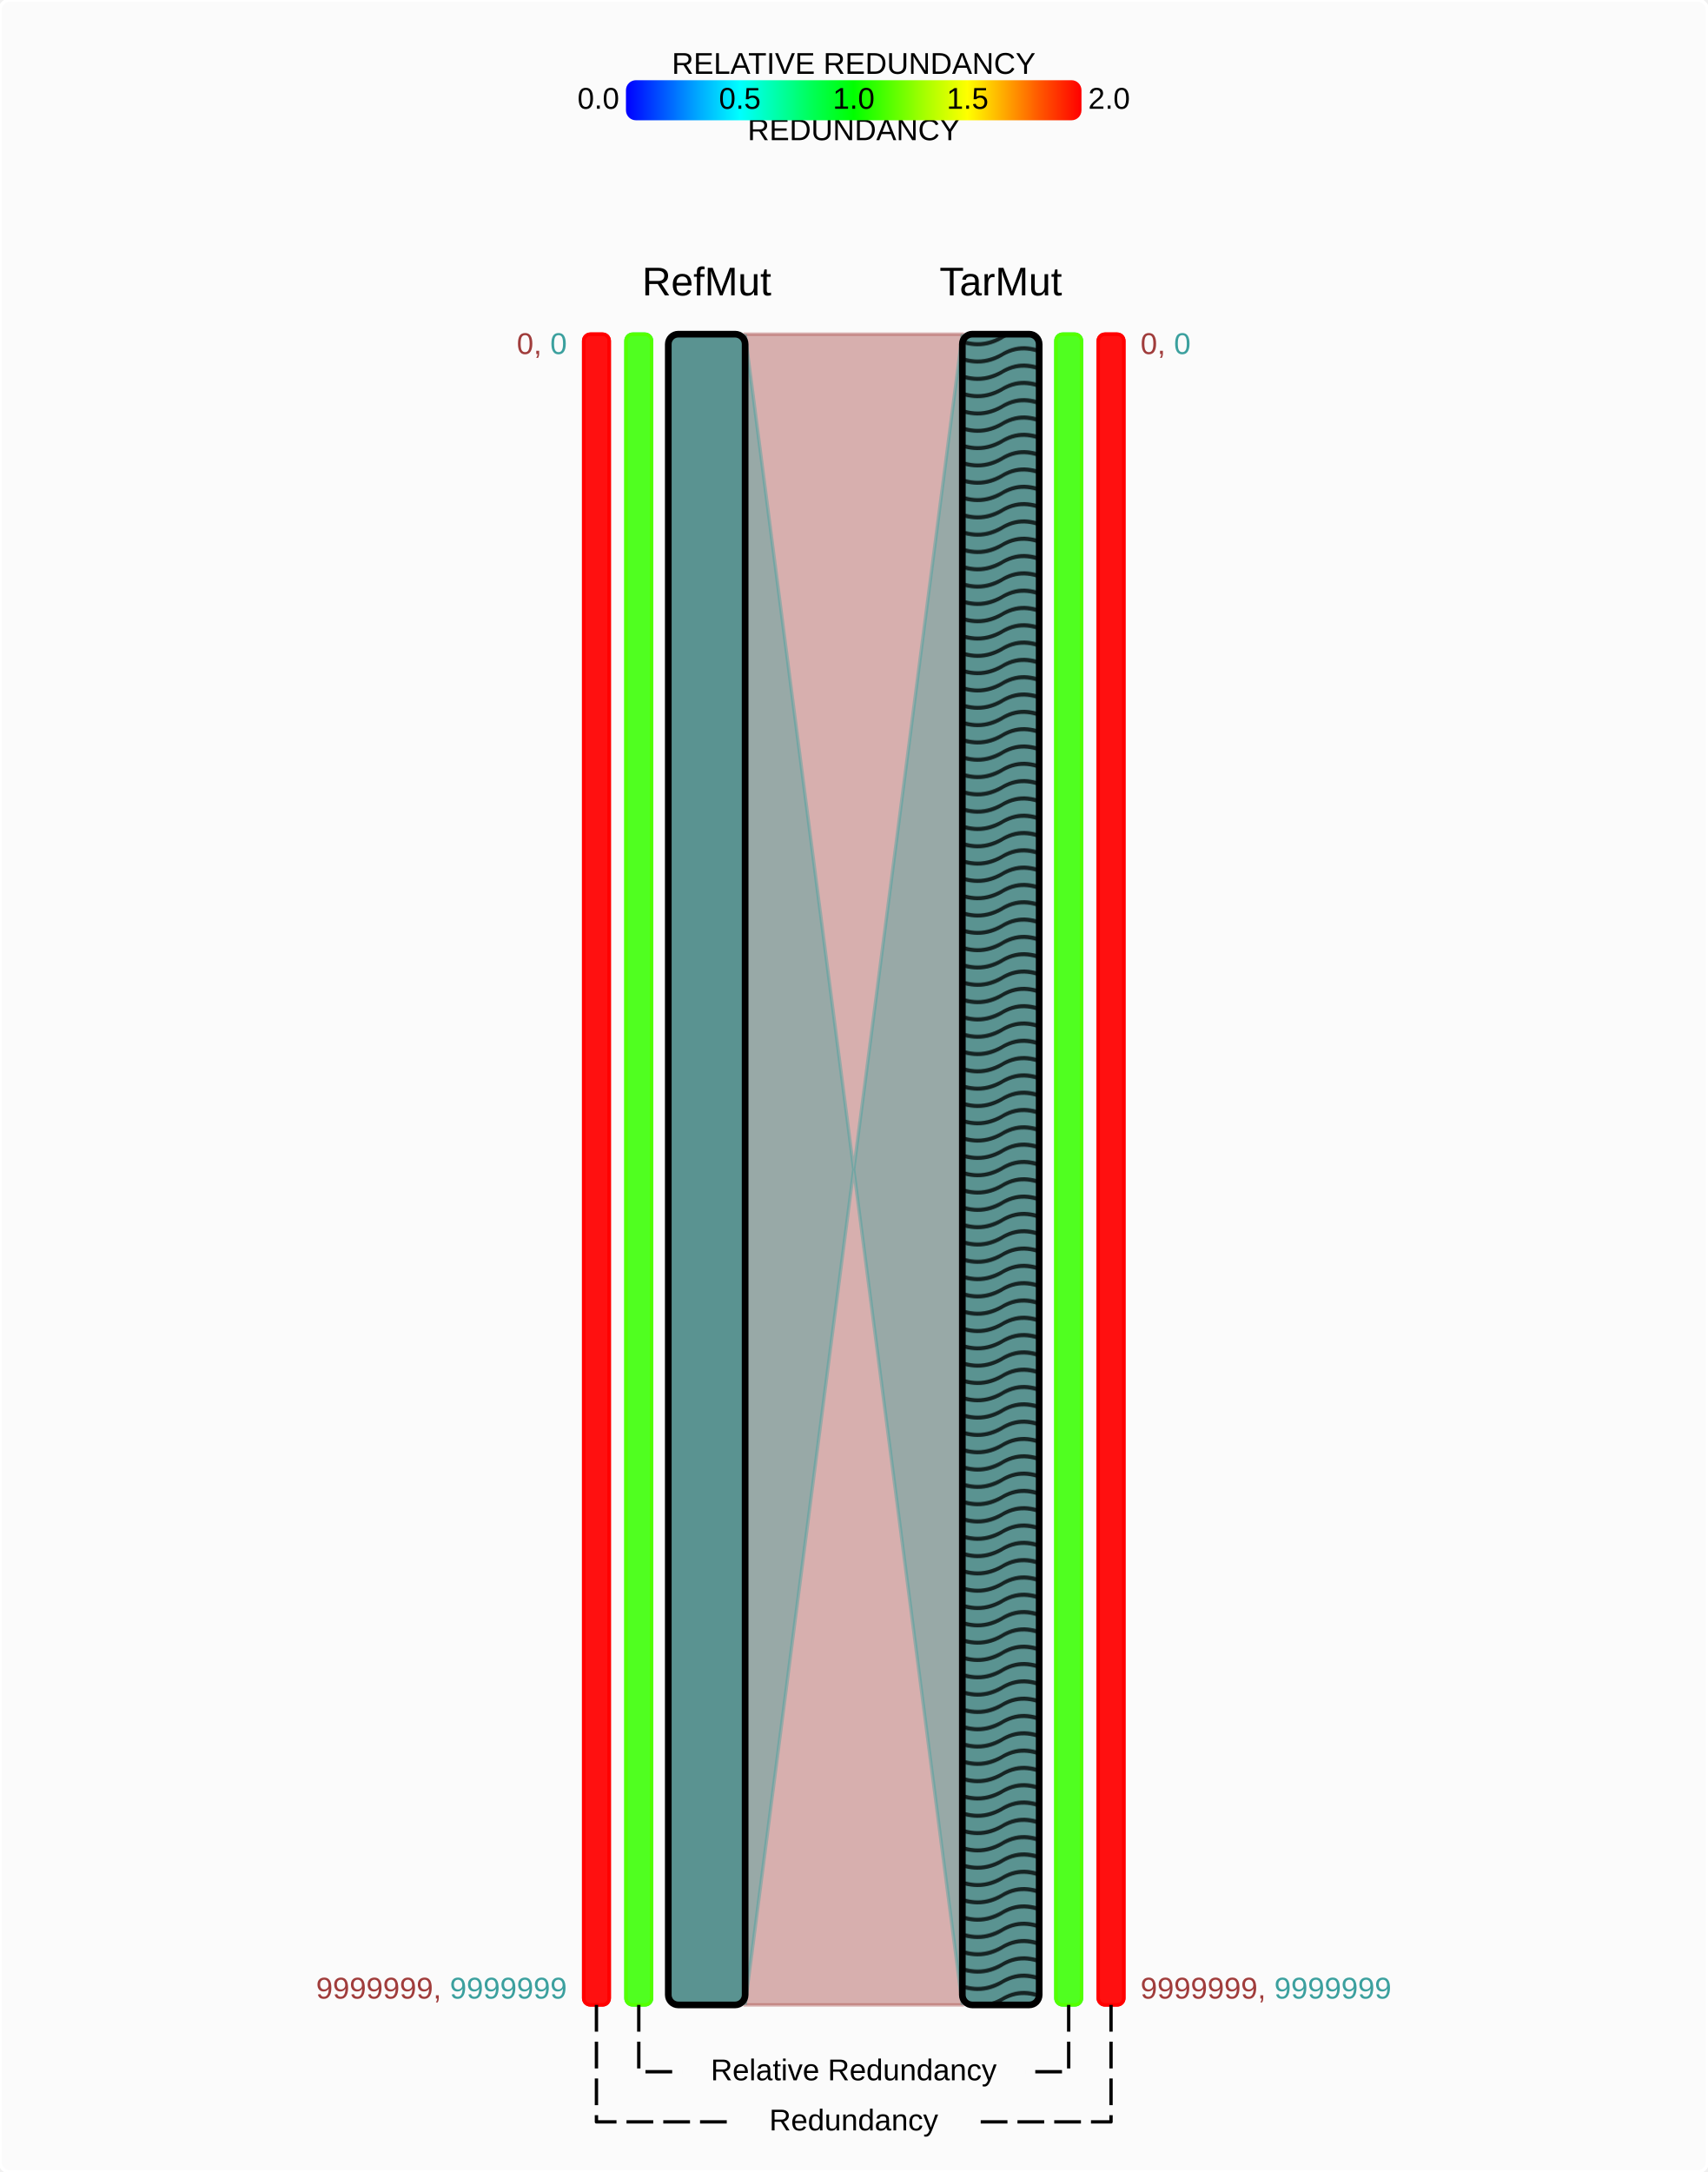
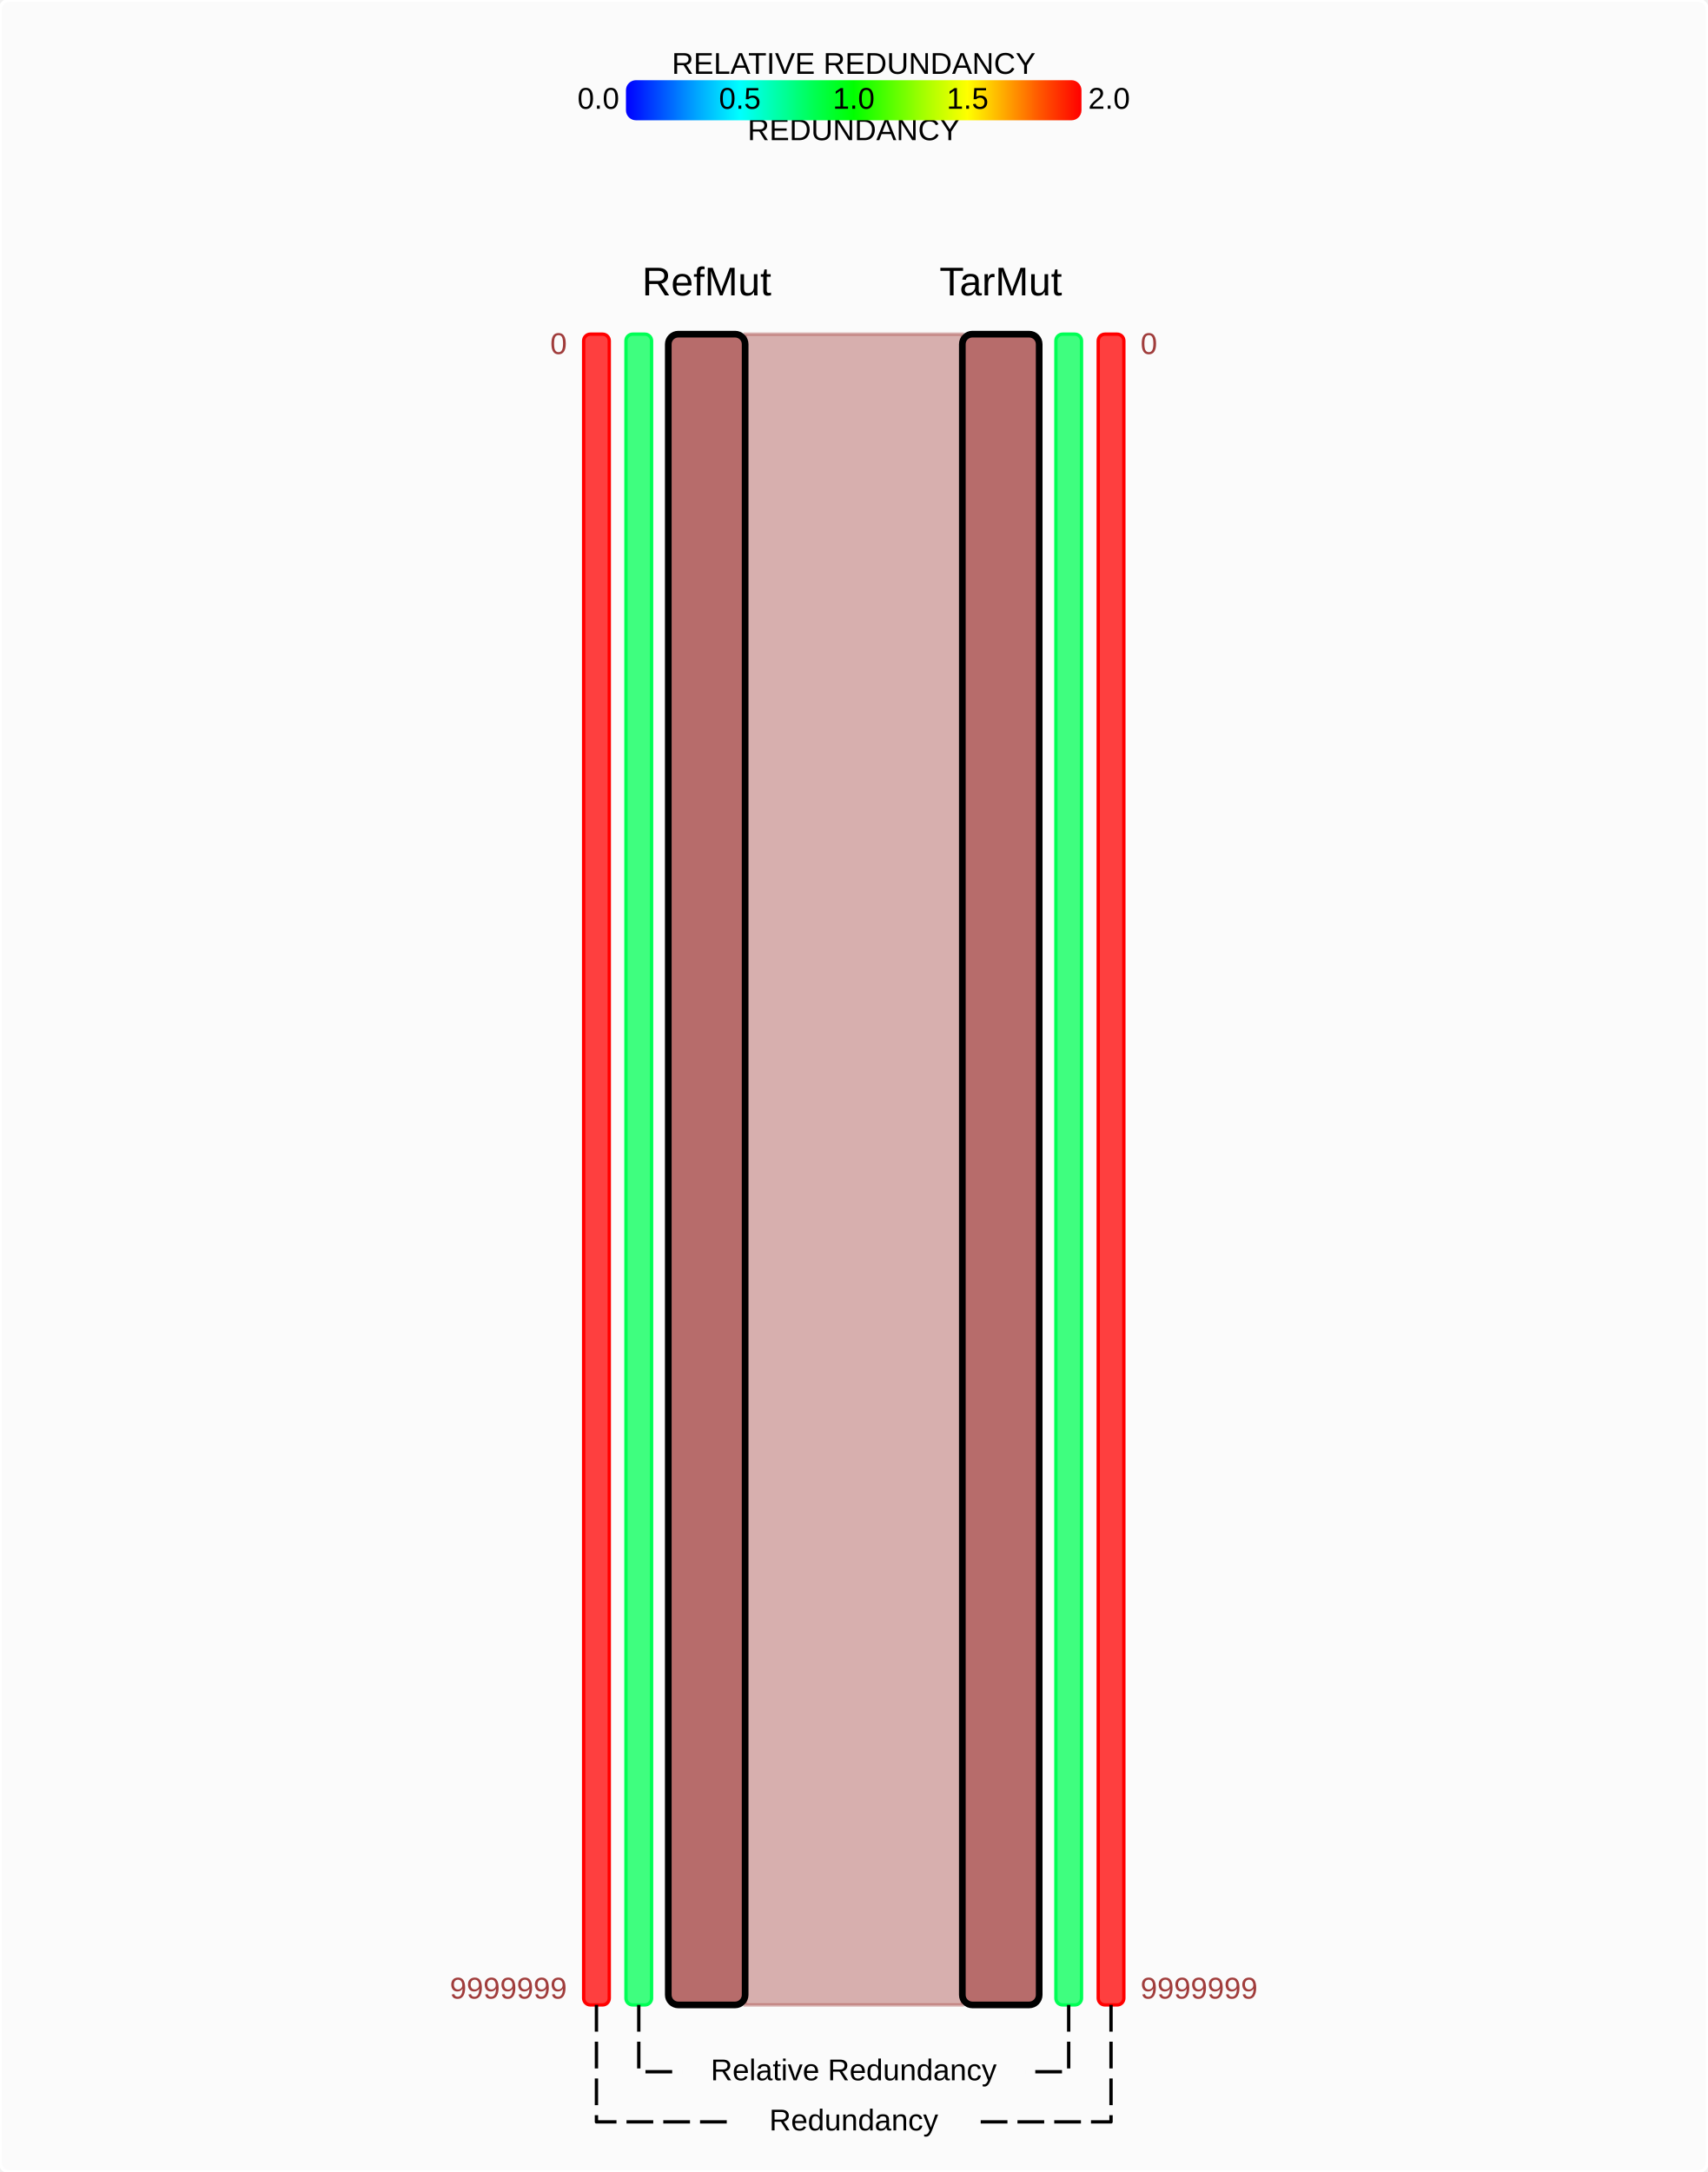
<svg xmlns="http://www.w3.org/2000/svg" width="511" height="650" id="svg2" version="1.1">
  <g id="layer1">
    <defs id="defs6211">
      <pattern id="Polkadots-large" patternTransform="translate(0,0)scale(10,10)" height="10" width="10" patternUnits="userSpaceOnUse">
        <circle id="circle4936" r="0.45" cy="0.810" cx="2.567" style="fill:black;stroke:none" />
        <circle id="circle4938" r="0.45" cy="2.33" cx="3.048" style="fill:black;stroke:none" />
        <circle id="circle4940" r="0.45" cy="2.415" cx="4.418" style="fill:black;stroke:none" />
        <circle id="circle4942" r="0.45" cy="3.029" cx="1.844" style="fill:black;stroke:none" />
        <circle id="circle4944" r="0.45" cy="1.363" cx="6.08" style="fill:black;stroke:none" />
        <circle id="circle4946" r="0.45" cy="4.413" cx="5.819" style="fill:black;stroke:none" />
        <circle id="circle4948" r="0.45" cy="4.048" cx="4.305" style="fill:black;stroke:none" />
        <circle id="circle4950" r="0.45" cy="3.045" cx="5.541" style="fill:black;stroke:none" />
        <circle id="circle4952" r="0.45" cy="5.527" cx="4.785" style="fill:black;stroke:none" />
        <circle id="circle4954" r="0.45" cy="5.184" cx="2.667" style="fill:black;stroke:none" />
        <circle id="circle4956" r="0.45" cy="1.448" cx="7.965" style="fill:black;stroke:none" />
        <circle id="circle4958" r="0.45" cy="5.049" cx="7.047" style="fill:black;stroke:none" />
        <circle id="circle4960" r="0.45" cy="0.895" cx="4.340" style="fill:black;stroke:none" />
        <circle id="circle4962" r="0.45" cy="0.340" cx="7.125" style="fill:black;stroke:none" />
        <circle id="circle4964" r="0.45" cy="1.049" cx="9.553" style="fill:black;stroke:none" />
        <circle id="circle4966" r="0.45" cy="2.689" cx="7.006" style="fill:black;stroke:none" />
        <circle id="circle4968" r="0.45" cy="2.689" cx="8.909" style="fill:black;stroke:none" />
        <circle id="circle4970" r="0.45" cy="4.407" cx="9.315" style="fill:black;stroke:none" />
        <circle id="circle4972" r="0.45" cy="3.870" cx="7.820" style="fill:black;stroke:none" />
        <circle id="circle4974" r="0.45" cy="5.948" cx="8.270" style="fill:black;stroke:none" />
        <circle id="circle4976" r="0.45" cy="7.428" cx="7.973" style="fill:black;stroke:none" />
        <circle id="circle4978" r="0.45" cy="8.072" cx="9.342" style="fill:black;stroke:none" />
        <circle id="circle4980" r="0.45" cy="9.315" cx="8.206" style="fill:black;stroke:none" />
        <circle id="circle4982" r="0.45" cy="9.475" cx="9.682" style="fill:black;stroke:none" />
        <circle id="circle4984" r="0.45" cy="6.186" cx="9.688" style="fill:black;stroke:none" />
        <circle id="circle4986" r="0.45" cy="6.296" cx="3.379" style="fill:black;stroke:none" />
        <circle id="circle4988" r="0.45" cy="8.204" cx="2.871" style="fill:black;stroke:none" />
        <circle id="circle4990" r="0.45" cy="8.719" cx="4.59" style="fill:black;stroke:none" />
        <circle id="circle4992" r="0.45" cy="9.671" cx="3.181" style="fill:black;stroke:none" />
        <circle id="circle4994" r="0.45" cy="7.315" cx="5.734" style="fill:black;stroke:none" />
        <circle id="circle4996" r="0.45" cy="6.513" cx="6.707" style="fill:black;stroke:none" />
        <circle id="circle4998" r="0.45" cy="9.670" cx="5.730" style="fill:black;stroke:none" />
        <circle id="circle5000" r="0.45" cy="8.373" cx="6.535" style="fill:black;stroke:none" />
        <circle id="circle5002" r="0.45" cy="7.154" cx="4.37" style="fill:black;stroke:none" />
        <circle id="circle5004" r="0.45" cy="7.25" cx="0.622" style="fill:black;stroke:none" />
        <circle id="circle5006" r="0.45" cy="5.679" cx="0.831" style="fill:black;stroke:none" />
        <circle id="circle5008" r="0.45" cy="8.519" cx="1.257" style="fill:black;stroke:none" />
        <circle id="circle5010" r="0.45" cy="6.877" cx="1.989" style="fill:black;stroke:none" />
        <circle id="circle5012" r="0.45" cy="3.181" cx="0.374" style="fill:black;stroke:none" />
        <circle id="circle5014" r="0.45" cy="1.664" cx="1.166" style="fill:black;stroke:none" />
        <circle id="circle5016" r="0.45" cy="0.093" cx="1.151" style="fill:black;stroke:none" />
        <circle id="circle5018" r="0.45" cy="10.093" cx="1.151" style="fill:black;stroke:none" />
        <circle id="circle5020" r="0.45" cy="4.451" cx="1.302" style="fill:black;stroke:none" />
        <circle id="circle5022" r="0.45" cy="3.763" cx="3.047" style="fill:black;stroke:none" />
      </pattern>
    </defs>
    <defs id="ffff">
      <pattern id="Wavy" height="5.181" width="30.0" patternUnits="userSpaceOnUse">
        <path id="path5114" d="M 7.597,0.061 C 5.079,-0.187 2.656,0.302 -0.01,1.788 L -0.01,3.061 C 2.773,1.431 5.173,1.052 7.472,1.280 C 9.770,1.508 11.969,2.361 14.253,3.218 C 18.820,4.931 23.804,6.676 30.066,3.061 L 30.062,1.788 C 23.622,5.497 19.246,3.770 14.691,2.061 C 12.413,1.207 10.115,0.311 7.597,0.061 z " style="fill:black;stroke:none;" />
      </pattern>
    </defs>
    <defs id="ffff">
      <pattern id="WavyWhite" height="5.181" width="30.0" patternUnits="userSpaceOnUse">
        <path id="path5114" d="M 7.597,0.061 C 5.079,-0.187 2.656,0.302 -0.01,1.788 L -0.01,3.061 C 2.773,1.431 5.173,1.052 7.472,1.280 C 9.770,1.508 11.969,2.361 14.253,3.218 C 18.820,4.931 23.804,6.676 30.066,3.061 L 30.062,1.788 C 23.622,5.497 19.246,3.770 14.691,2.061 C 12.413,1.207 10.115,0.311 7.597,0.061 z " style="fill:white;stroke:none;" />
      </pattern>
    </defs>
    <defs id="defs6219">
      <pattern id="xtrace" height="20.0" width="20.0" patternUnits="userSpaceOnUse">
        <path style="fill:#000000;stroke:#000000;stroke-width:0.30;stroke-linecap:butt;stroke-linejoin:miter;stroke-opacity:1;stroke-miterlimit:0;stroke-dasharray:none;fill-opacity:1" d="m 0.0,10.0 25,-25.0 0,5 -25,25 z" id="path7213" />
        <path style="fill:#000000;fill-opacity:1;stroke:#000000;stroke-width:0.30;stroke-linecap:butt;stroke-linejoin:miter;stroke-miterlimit:0;stroke-opacity:1;stroke-dasharray:none" d="m 0.0,30.0 25,-25.0 0,5 -25,25 z" id="path7213-8" />
        <path style="fill:#000000;fill-opacity:1;stroke:#000000;stroke-width:0.30;stroke-linecap:butt;stroke-linejoin:miter;stroke-miterlimit:0;stroke-opacity:1;stroke-dasharray:none" d="m 0.0,50.0 25,-25.0 0,5 -25,25 z" id="path7213-9" />
        <path style="fill:#000000;fill-opacity:1;stroke:#000000;stroke-width:0.30;stroke-linecap:butt;stroke-linejoin:miter;stroke-miterlimit:0;stroke-opacity:1;stroke-dasharray:none" d="m 0.0,70.0 25,-25.0 0,5 -25,25 z" id="path7213-10" />
        <path style="fill:#000000;fill-opacity:1;stroke:#000000;stroke-width:0.30;stroke-linecap:butt;stroke-linejoin:miter;stroke-miterlimit:0;stroke-opacity:1;stroke-dasharray:none" d="m 0.0,90.0 25,-25.0 0,5 -25,25 z" id="path7213-11" />
        <path style="fill:#000000;fill-opacity:1;stroke:#000000;stroke-width:0.30;stroke-linecap:butt;stroke-linejoin:miter;stroke-miterlimit:0;stroke-opacity:1;stroke-dasharray:none" d="m m 0.0,110.0 25,-25.0 0,05 -25,25 z" id="path7213-12" />
      </pattern>
    </defs>
    <defs id="defs4">
      <pattern id="dallas" patternTransform="translate(106.5938,206.9062)" height="4.75" width="4.75" patternUnits="userSpaceOnUse">
        <path style="fill:none;stroke:#000000;stroke-width:1;stroke-linecap:butt;stroke-linejoin:miter;stroke-miterlimit:0;stroke-opacity:1;stroke-dasharray:none" d="m -0.008,2.376 4.763,0" id="path2985" />
        <path style="fill:none;stroke:#000000;stroke-width:1;stroke-linecap:butt;stroke-linejoin:miter;stroke-miterlimit:0;stroke-opacity:1;stroke-dasharray:none" d="m 2.373,-0.006 0,4.763" id="path2985-1" />
      </pattern>
    </defs>
    <defs id="defs4">
      <pattern id="lineX" patternTransform="translate(106.5938,206.9062)" height="4.75" width="4.75" patternUnits="userSpaceOnUse">
        <path style="fill:none;stroke:#000000;stroke-width:1;stroke-linecap:butt;stroke-linejoin:miter;stroke-miterlimit:0;stroke-opacity:1;stroke-dasharray:none" d="m -0.008,2.376 4.763,0" id="path2985" />
      </pattern>
    </defs>
    <defs id="defs4">
      <pattern id="stripeX" patternTransform="translate(106.5938,206.9062)" height="4.75" width="4.75" patternUnits="userSpaceOnUse">
        <path style="fill:none;stroke:#000000;stroke-width:1;stroke-linecap:butt;stroke-linejoin:miter;stroke-miterlimit:0;stroke-opacity:1;stroke-dasharray:none" d="m 2.373,-0.006 0,4.763" id="path2985-1" />
      </pattern>
    </defs>
    <rect style="fill:white;stroke:white;fill-opacity:0.75;stroke-width:1;stroke-miterlimit:4;stroke-dasharray:none" id="rect3777" width="511.00" height="650.00" x="0.00" y="0.00" ry="3" />
    <text id="211.50000085.000000" x="211.50" y="85.00" dominant-baseline="middle" transform="" style="font-size:12px;font-style:normal;font-variant:normal;font-weight:normal;font-stretch:normal;fill:black;fill-opacity:1;text-align:start;line-height:125%%;writing-mode:lr-tb;text-anchor:middle;font-family:Arial;-inkscape-font-specification:Arial">RefMut</text>
    <text id="299.50000085.000000" x="299.50" y="85.00" dominant-baseline="middle" transform="" style="font-size:12px;font-style:normal;font-variant:normal;font-weight:normal;font-stretch:normal;fill:black;fill-opacity:1;text-align:start;line-height:125%%;writing-mode:lr-tb;text-anchor:middle;font-family:Arial;-inkscape-font-specification:Arial">TarMut</text>
    <text id="169.666667100.000000" x="169.67" y="100.00" dominant-baseline="text-before-edge" transform="" style="font-size:9px;font-style:normal;font-variant:normal;font-weight:normal;font-stretch:normal;fill:black;fill-opacity:1;text-align:start;line-height:125%%;writing-mode:lr-tb;text-anchor:end;font-family:Arial;-inkscape-font-specification:Arial">
-       <tspan id="0" style="fill:#A03C3B">0, </tspan>
-       <tspan id="1" style="fill:#3BA09E">0</tspan>
+       <tspan id="0" style="fill:#A03C3B">0</tspan>
    </text>
    <text id="169.666667599.999950" x="169.67" y="600.00" dominant-baseline="text-after-edge" transform="" style="font-size:9px;font-style:normal;font-variant:normal;font-weight:normal;font-stretch:normal;fill:black;fill-opacity:1;text-align:start;line-height:125%%;writing-mode:lr-tb;text-anchor:end;font-family:Arial;-inkscape-font-specification:Arial">
-       <tspan id="0" style="fill:#A03C3B">9999999, </tspan>
-       <tspan id="1" style="fill:#3BA09E">9999999</tspan>
+       <tspan id="0" style="fill:#A03C3B">9999999</tspan>
    </text>
    <text id="341.333333100.000000" x="341.33" y="100.00" dominant-baseline="text-before-edge" transform="" style="font-size:9px;font-style:normal;font-variant:normal;font-weight:normal;font-stretch:normal;fill:black;fill-opacity:1;text-align:start;line-height:125%%;writing-mode:lr-tb;text-anchor:start;font-family:Arial;-inkscape-font-specification:Arial">
-       <tspan id="0" style="fill:#A03C3B">0, </tspan>
-       <tspan id="1" style="fill:#3BA09E">0</tspan>
+       <tspan id="0" style="fill:#A03C3B">0</tspan>
    </text>
    <text id="341.333333599.999950" x="341.33" y="600.00" dominant-baseline="text-after-edge" transform="" style="font-size:9px;font-style:normal;font-variant:normal;font-weight:normal;font-stretch:normal;fill:black;fill-opacity:1;text-align:start;line-height:125%%;writing-mode:lr-tb;text-anchor:start;font-family:Arial;-inkscape-font-specification:Arial">
-       <tspan id="0" style="fill:#A03C3B">9999999, </tspan>
-       <tspan id="1" style="fill:#3BA09E">9999999</tspan>
+       <tspan id="0" style="fill:#A03C3B">9999999</tspan>
    </text>
    <rect style="fill:#A03C3B;stroke:#A03C3B;fill-opacity:0.75;stroke-width:1;stroke-miterlimit:4;stroke-dasharray:none" id="rect3777" width="23.00" height="500.00" x="200.00" y="100.00" ry="3" />
    <rect style="fill:#00ff55;stroke:#00ff55;fill-opacity:0.75;stroke-width:1;stroke-miterlimit:4;stroke-dasharray:none" id="rect3777" width="7.67" height="500.00" x="187.33" y="100.00" ry="2" />
    <rect style="fill:#ff0000;stroke:#ff0000;fill-opacity:0.75;stroke-width:1;stroke-miterlimit:4;stroke-dasharray:none" id="rect3777" width="7.67" height="500.00" x="174.67" y="100.00" ry="2" />
    <rect style="fill:#A03C3B;stroke:#A03C3B;fill-opacity:0.75;stroke-width:1;stroke-miterlimit:4;stroke-dasharray:none" id="rect3777" width="23.00" height="500.00" x="288.00" y="100.00" ry="3" />
    <rect style="fill:#00ff55;stroke:#00ff55;fill-opacity:0.75;stroke-width:1;stroke-miterlimit:4;stroke-dasharray:none" id="rect3777" width="7.67" height="500.00" x="316.00" y="100.00" ry="2" />
    <rect style="fill:#ff0000;stroke:#ff0000;fill-opacity:0.75;stroke-width:1;stroke-miterlimit:4;stroke-dasharray:none" id="rect3777" width="7.67" height="500.00" x="328.67" y="100.00" ry="2" />
    <polygon points="223.00,100.00 223.00,600.00 288.00,600.00 288.00,100.00" style="fill:#A03C3B;stroke:#A03C3B;stroke-width:1;stroke-opacity:0.4;fill-opacity:0.4" />
-     <rect style="fill:#3BA09E;stroke:#3BA09E;fill-opacity:0.75;stroke-width:1;stroke-miterlimit:4;stroke-dasharray:none" id="rect3777" width="23.00" height="500.00" x="200.00" y="100.00" ry="3" />
-     <rect style="fill:#55ff00;stroke:#55ff00;fill-opacity:0.75;stroke-width:1;stroke-miterlimit:4;stroke-dasharray:none" id="rect3777" width="7.67" height="500.00" x="187.33" y="100.00" ry="2" />
-     <rect style="fill:#ff0000;stroke:#ff0000;fill-opacity:0.75;stroke-width:1;stroke-miterlimit:4;stroke-dasharray:none" id="rect3777" width="7.67" height="500.00" x="174.67" y="100.00" ry="2" />
-     <rect style="fill:#3BA09E;stroke:#3BA09E;fill-opacity:0.75;stroke-width:1;stroke-miterlimit:4;stroke-dasharray:none" id="rect3777" width="23.00" height="500.00" x="288.00" y="100.00" ry="3" />
-     <rect style="fill-opacity:0.75;stroke-width:2;stroke-miterlimit:4;stroke-dasharray:none;fill:url(#Wavy);fill-rule:nonzero;opacity:1;" id="rect6217" width="23.00" height="500.00" x="288.00" y="100.00" ry="3" />
-     <rect style="fill:#55ff00;stroke:#55ff00;fill-opacity:0.75;stroke-width:1;stroke-miterlimit:4;stroke-dasharray:none" id="rect3777" width="7.67" height="500.00" x="316.00" y="100.00" ry="2" />
-     <rect style="fill:#ff0000;stroke:#ff0000;fill-opacity:0.75;stroke-width:1;stroke-miterlimit:4;stroke-dasharray:none" id="rect3777" width="7.67" height="500.00" x="328.67" y="100.00" ry="2" />
-     <polygon points="223.00,100.00 223.00,600.00 288.00,100.00 288.00,600.00" style="fill:#3BA09E;stroke:#3BA09E;stroke-width:1;stroke-opacity:0.4;fill-opacity:0.4" />
    <rect style="fill:none;stroke:#000000;stroke-width:2;stroke-linecap:butt;stroke-linejoin:miter;stroke-miterlimit:4;stroke-opacity:1;stroke-dasharray:none" id="rect2985" width="23.00" height="500.00" x="200.00" y="100.00" ry="3" />
    <rect style="fill:none;stroke:#000000;stroke-width:2;stroke-linecap:butt;stroke-linejoin:miter;stroke-miterlimit:4;stroke-opacity:1;stroke-dasharray:none" id="rect2985" width="23.00" height="500.00" x="288.00" y="100.00" ry="3" />
    <text id="255.50000024.000000" x="255.50" y="24.00" dominant-baseline="text-after-edge" transform="" style="font-size:9px;font-style:normal;font-variant:normal;font-weight:normal;font-stretch:normal;fill:black;fill-opacity:1;text-align:start;line-height:125%%;writing-mode:lr-tb;text-anchor:middle;font-family:Arial;-inkscape-font-specification:Arial">RELATIVE REDUNDANCY</text>
    <text id="255.50000036.000000" x="255.50" y="36.00" dominant-baseline="text-before-edge" transform="" style="font-size:9px;font-style:normal;font-variant:normal;font-weight:normal;font-stretch:normal;fill:black;fill-opacity:1;text-align:start;line-height:125%%;writing-mode:lr-tb;text-anchor:middle;font-family:Arial;-inkscape-font-specification:Arial">REDUNDANCY</text>
    <defs>
      <linearGradient id="grad187.33333324.000000" x1="0%" y1="0%" x2="100%" y2="0%">
        <stop offset="0%" style="stop-color:#0000ff;stop-opacity:1" />
        <stop offset="8%" style="stop-color:#0055ff;stop-opacity:1" />
        <stop offset="16%" style="stop-color:#00aaff;stop-opacity:1" />
        <stop offset="25%" style="stop-color:#00ffff;stop-opacity:1" />
        <stop offset="33%" style="stop-color:#00ffaa;stop-opacity:1" />
        <stop offset="41%" style="stop-color:#00ff55;stop-opacity:1" />
        <stop offset="50%" style="stop-color:#00ff00;stop-opacity:1" />
        <stop offset="58%" style="stop-color:#55ff00;stop-opacity:1" />
        <stop offset="66%" style="stop-color:#aaff00;stop-opacity:1" />
        <stop offset="75%" style="stop-color:#ffff00;stop-opacity:1" />
        <stop offset="83%" style="stop-color:#ffaa00;stop-opacity:1" />
        <stop offset="91%" style="stop-color:#ff5500;stop-opacity:1" />
        <stop offset="100%" style="stop-color:#ff0000;stop-opacity:1" />
      </linearGradient>
    </defs>
    <rect fill="url(#grad187.33333324.000000)" width="136.33" height="12.00" x="187.33" y="24.00" ry="3" />
    <text id="185.33333330.000000" x="185.33" y="30.00" dominant-baseline="middle" transform="" style="font-size:9px;font-style:normal;font-variant:normal;font-weight:normal;font-stretch:normal;fill:black;fill-opacity:1;text-align:start;line-height:125%%;writing-mode:lr-tb;text-anchor:end;font-family:Arial;-inkscape-font-specification:Arial">0.0</text>
    <text id="221.41666730.000000" x="221.42" y="30.00" dominant-baseline="middle" transform="" style="font-size:9px;font-style:normal;font-variant:normal;font-weight:normal;font-stretch:normal;fill:black;fill-opacity:1;text-align:start;line-height:125%%;writing-mode:lr-tb;text-anchor:middle;font-family:Arial;-inkscape-font-specification:Arial">0.5</text>
    <text id="255.50000030.000000" x="255.50" y="30.00" dominant-baseline="middle" transform="" style="font-size:9px;font-style:normal;font-variant:normal;font-weight:normal;font-stretch:normal;fill:black;fill-opacity:1;text-align:start;line-height:125%%;writing-mode:lr-tb;text-anchor:middle;font-family:Arial;-inkscape-font-specification:Arial">1.0</text>
    <text id="289.58333330.000000" x="289.58" y="30.00" dominant-baseline="middle" transform="" style="font-size:9px;font-style:normal;font-variant:normal;font-weight:normal;font-stretch:normal;fill:black;fill-opacity:1;text-align:start;line-height:125%%;writing-mode:lr-tb;text-anchor:middle;font-family:Arial;-inkscape-font-specification:Arial">1.5</text>
    <text id="325.66666730.000000" x="325.67" y="30.00" dominant-baseline="middle" transform="" style="font-size:9px;font-style:normal;font-variant:normal;font-weight:normal;font-stretch:normal;fill:black;fill-opacity:1;text-align:start;line-height:125%%;writing-mode:lr-tb;text-anchor:start;font-family:Arial;-inkscape-font-specification:Arial">2.0</text>
    <path d="M 191.17,600.00 v 20 h 13" style="fill:none;stroke:black;stroke-linejoin:round;stroke-dasharray:8 3;stroke-width:1.00" />
    <path d="M 319.83,600.00 v 20 h -13" style="fill:none;stroke:black;stroke-linejoin:round;stroke-dasharray:8 3;stroke-width:1.00" />
    <text id="255.500000620.000000" x="255.50" y="620.00" dominant-baseline="middle" transform="" style="font-size:9px;font-style:normal;font-variant:normal;font-weight:normal;font-stretch:normal;fill:black;fill-opacity:1;text-align:start;line-height:125%%;writing-mode:lr-tb;text-anchor:middle;font-family:Arial;-inkscape-font-specification:Arial">Relative Redundancy</text>
    <path d="M 178.50,600.00 v 35 h 40.667" style="fill:none;stroke:black;stroke-linejoin:round;stroke-dasharray:8 3;stroke-width:1.00" />
    <path d="M 332.50,600.00 v 35 h -40.667" style="fill:none;stroke:black;stroke-linejoin:round;stroke-dasharray:8 3;stroke-width:1.00" />
    <text id="255.500000635.000000" x="255.50" y="635.00" dominant-baseline="middle" transform="" style="font-size:9px;font-style:normal;font-variant:normal;font-weight:normal;font-stretch:normal;fill:black;fill-opacity:1;text-align:start;line-height:125%%;writing-mode:lr-tb;text-anchor:middle;font-family:Arial;-inkscape-font-specification:Arial">Redundancy</text>
  </g>
</svg>
